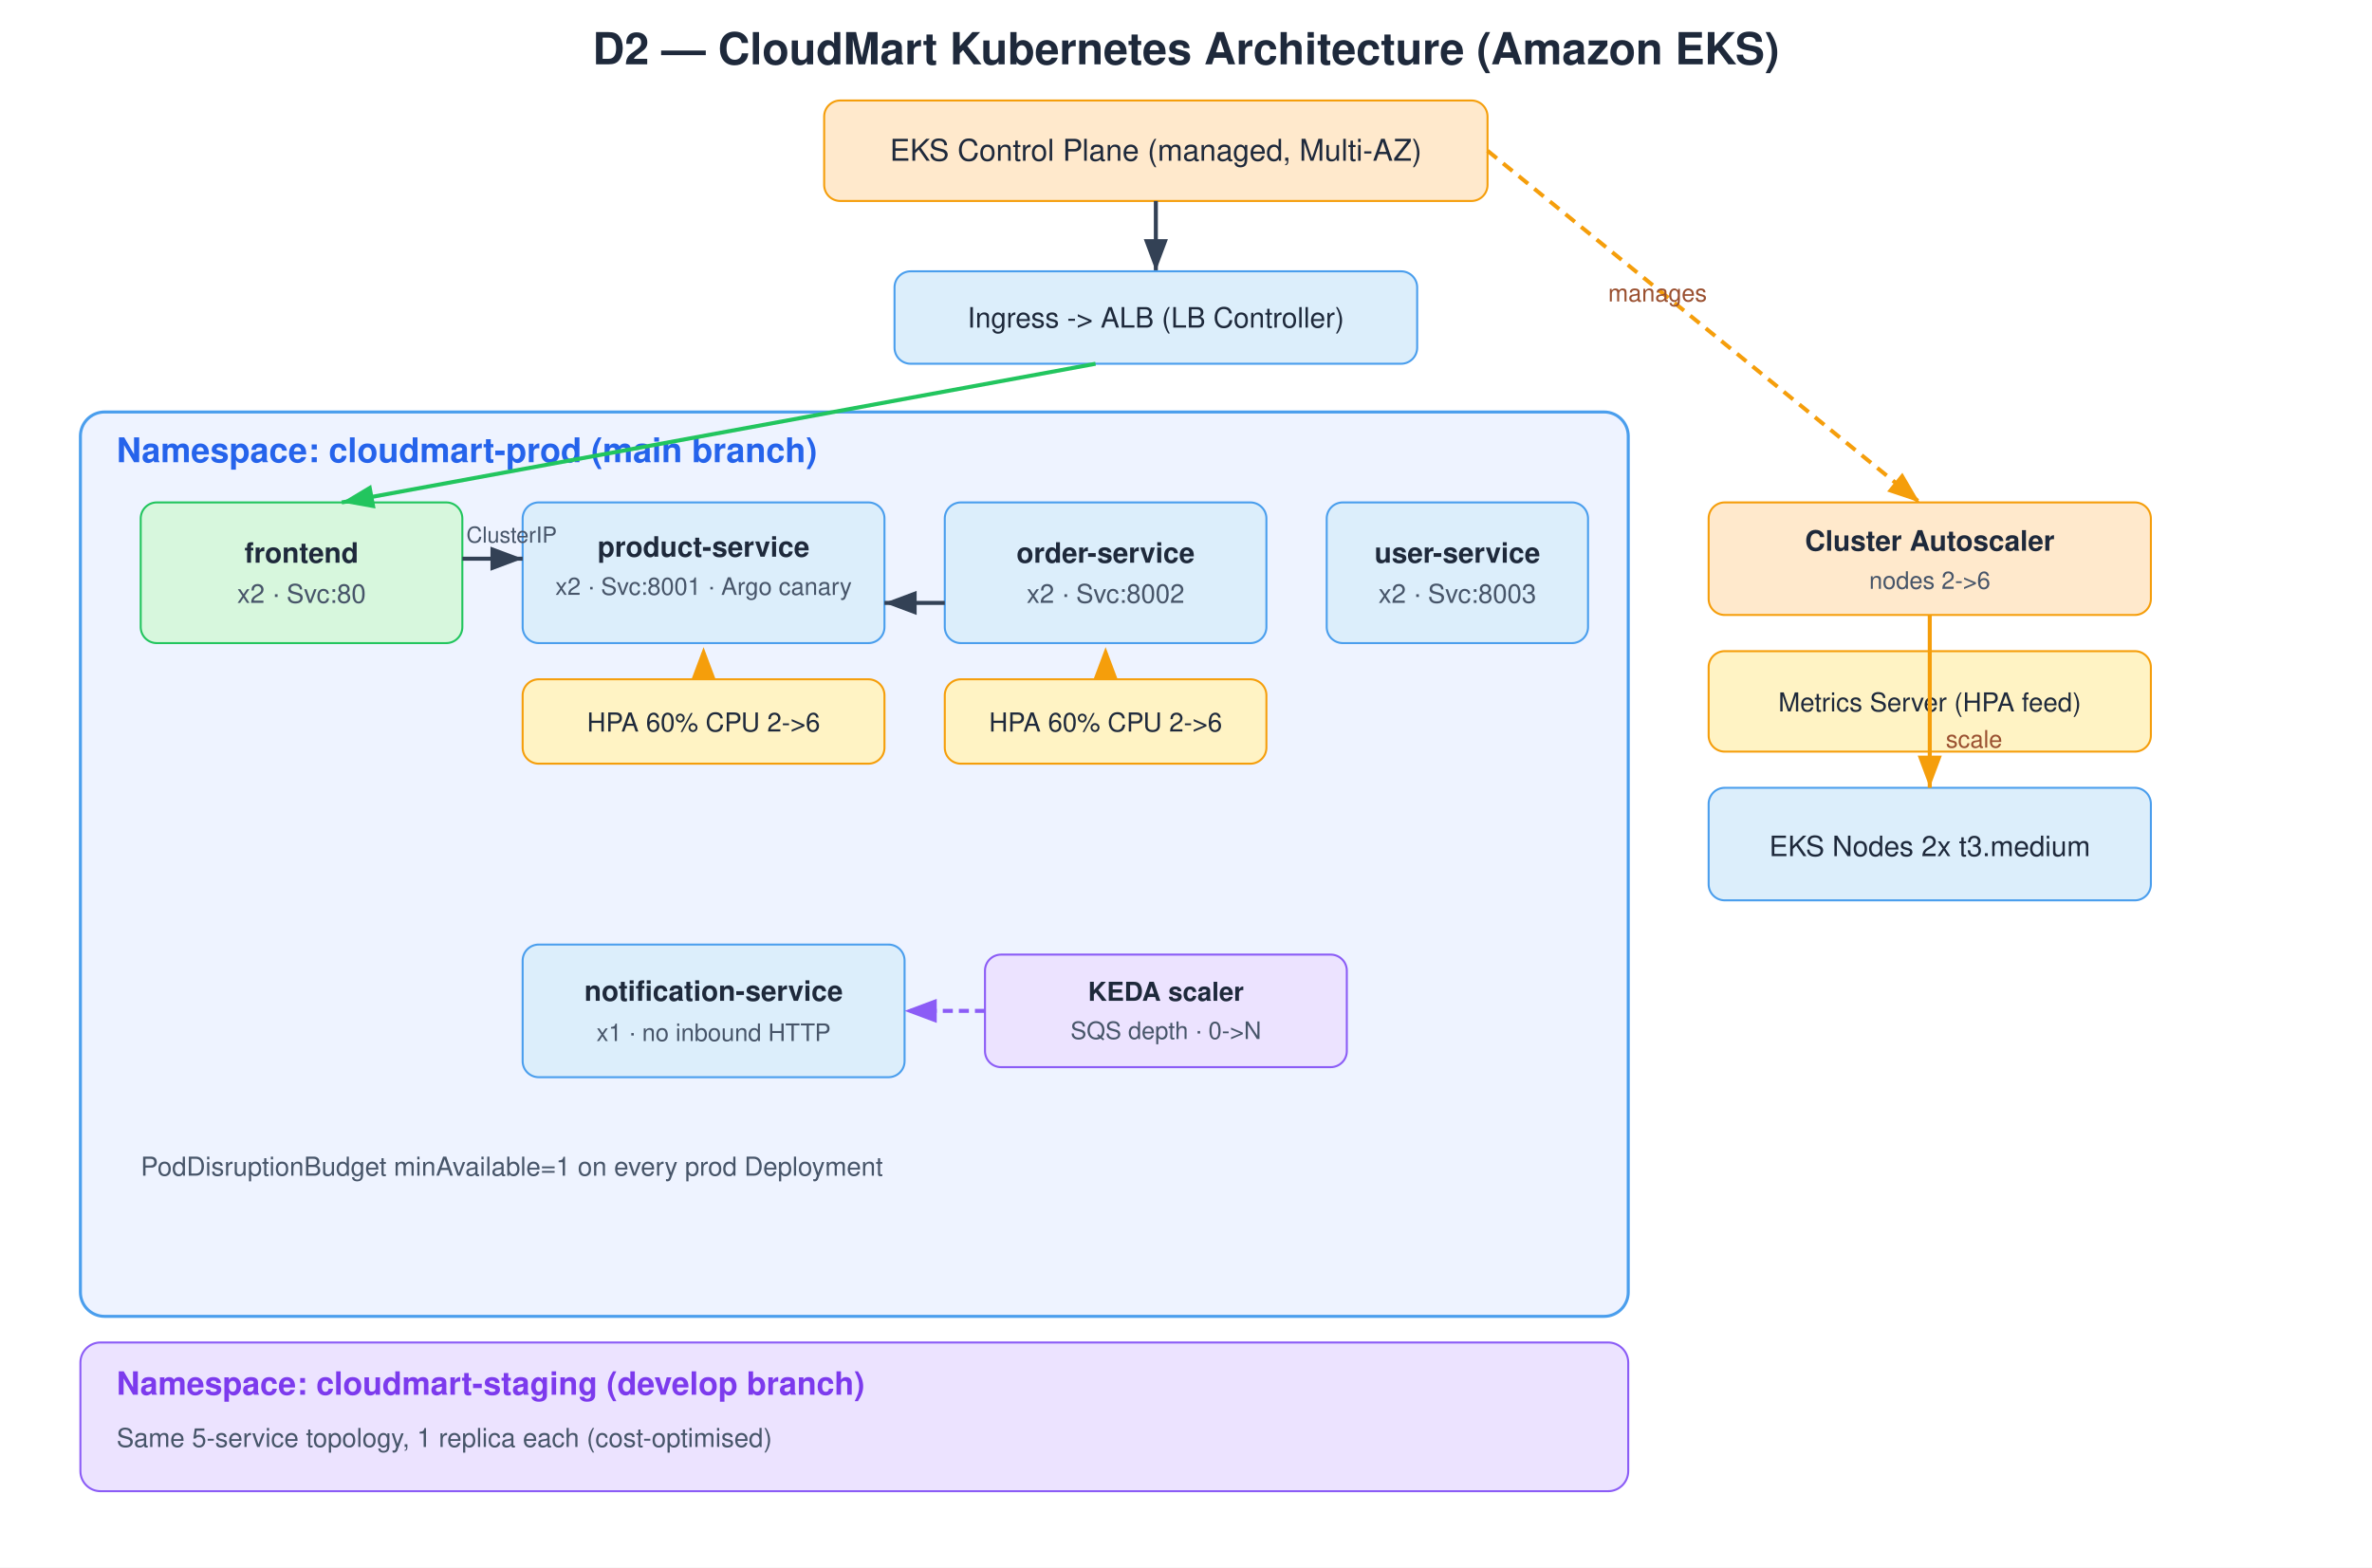
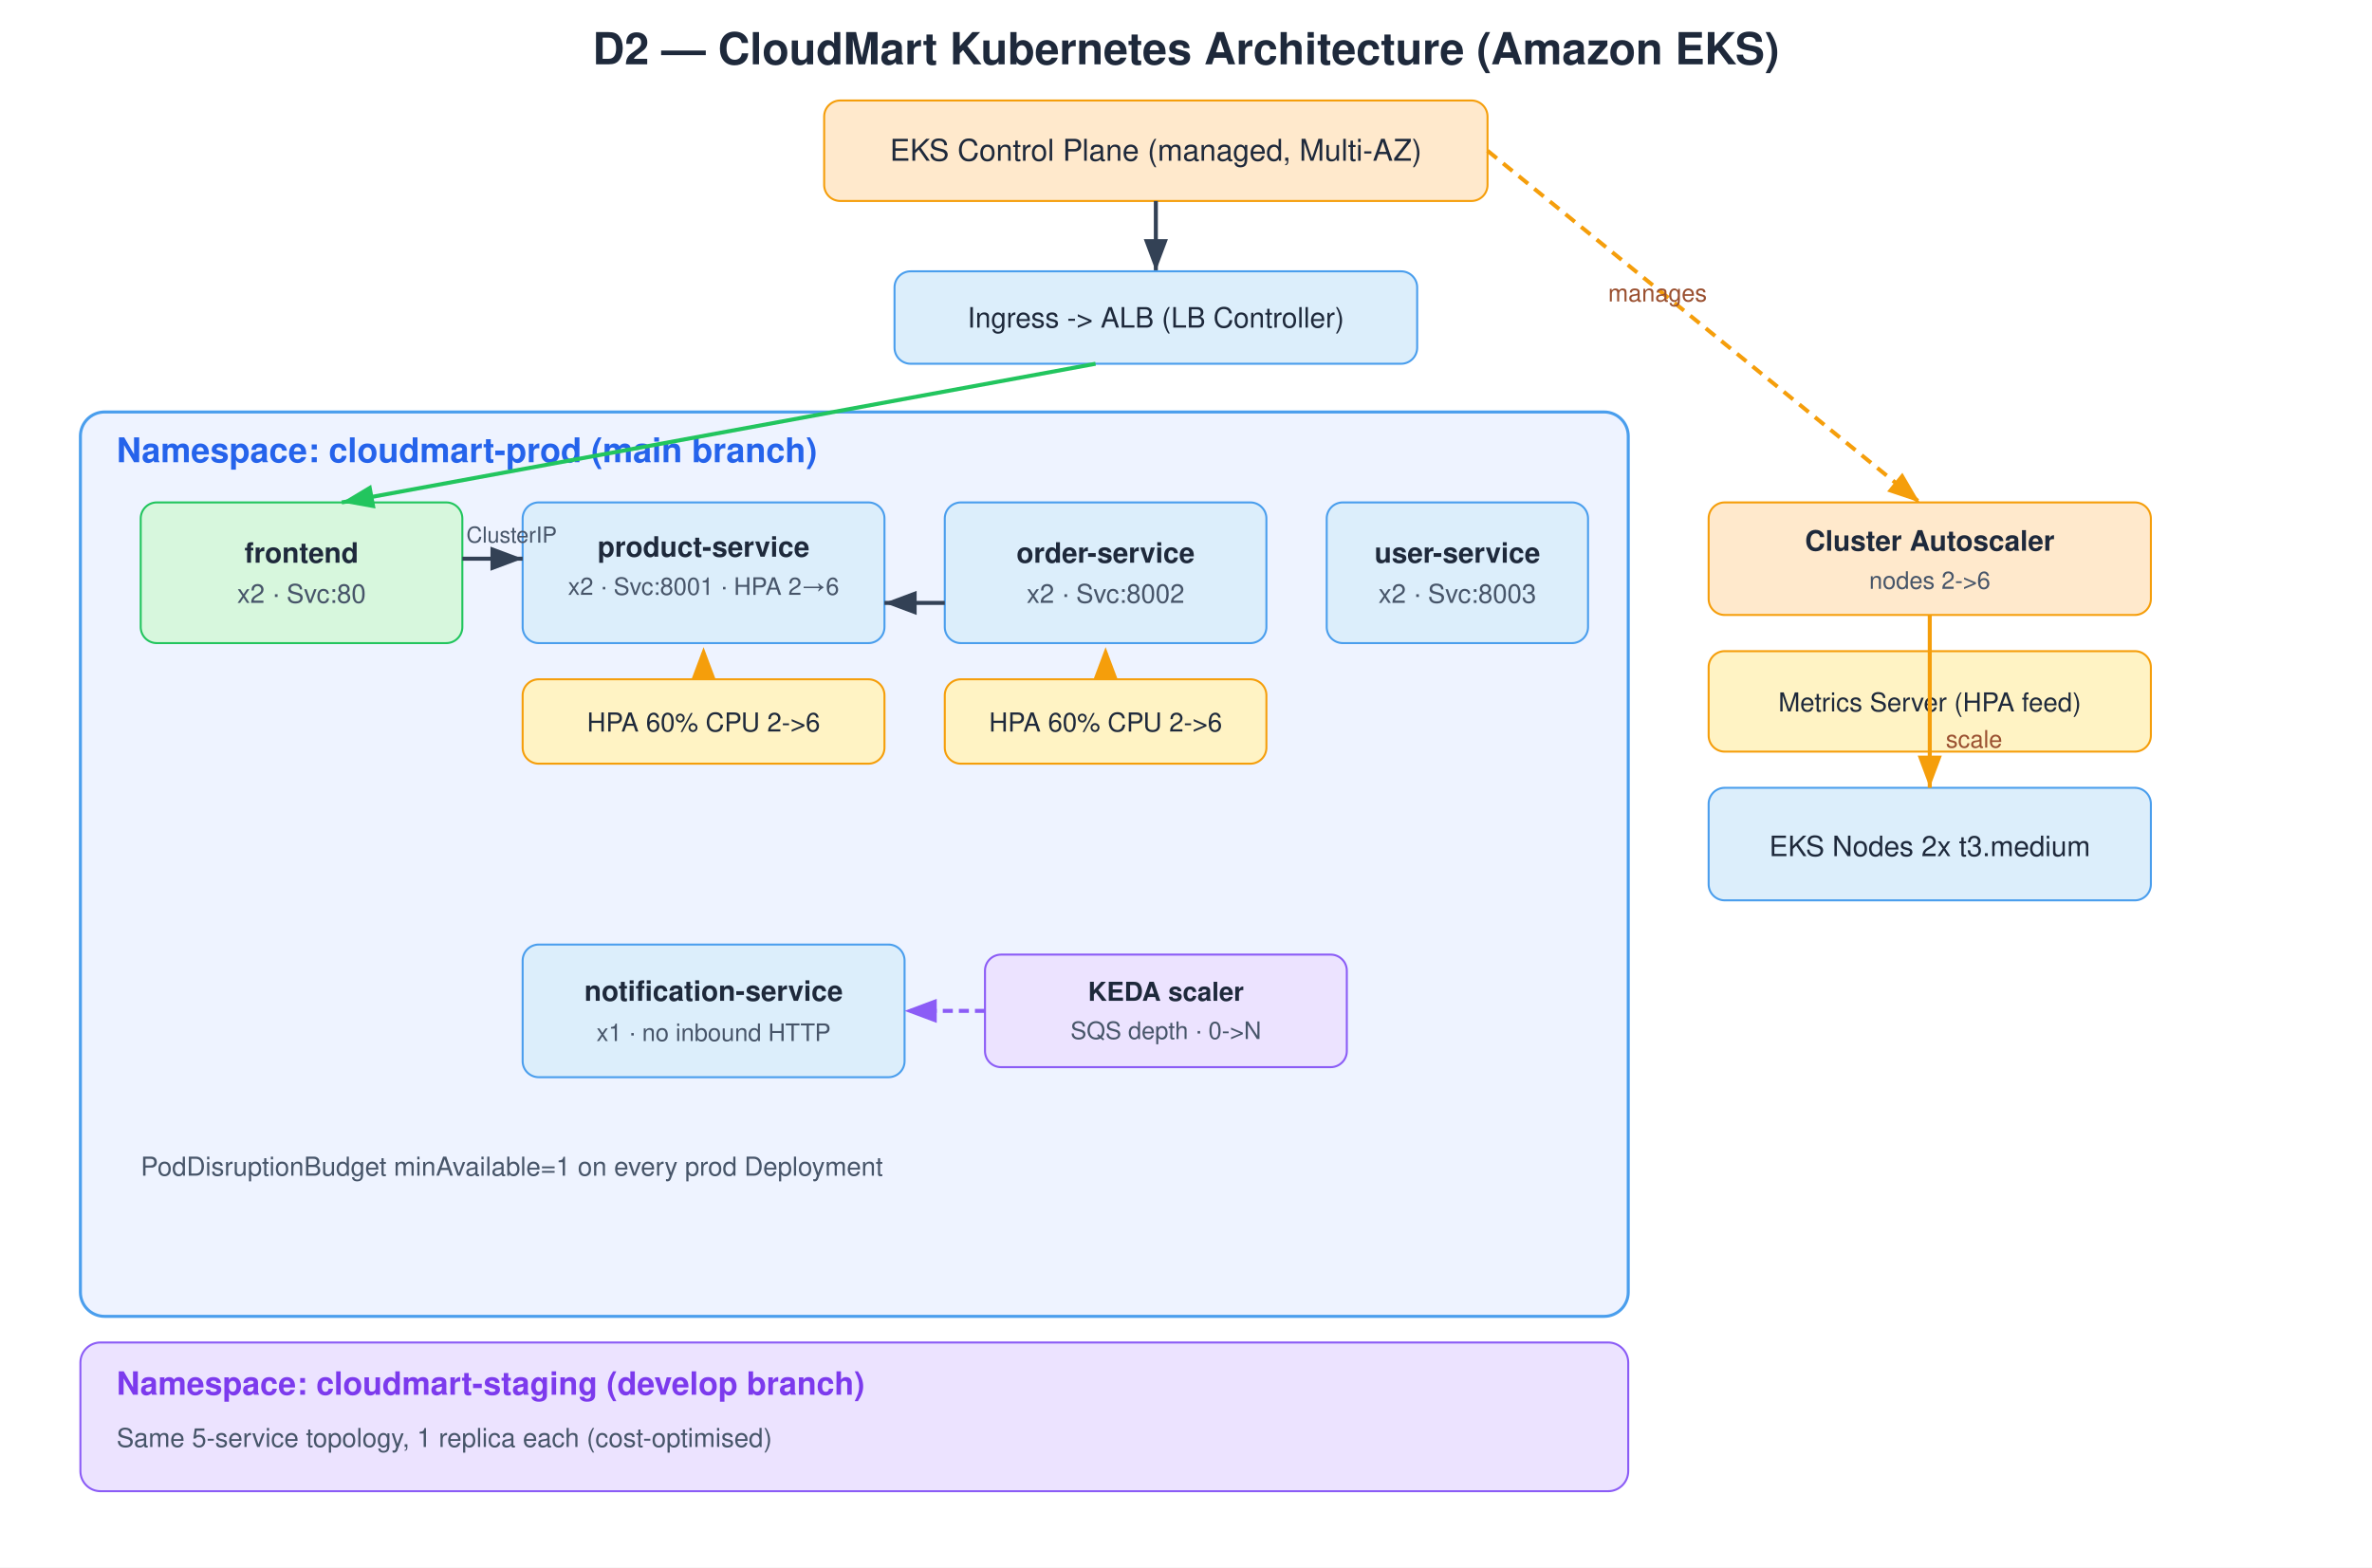
<svg xmlns="http://www.w3.org/2000/svg" viewBox="0 0 1180 780" font-family="Segoe UI, Helvetica, Arial, sans-serif">
  <defs>
    <marker id="ad" markerWidth="10" markerHeight="10" refX="8" refY="3" orient="auto">
      <path d="M0,0 L8,3 L0,6 Z" fill="#334155" />
    </marker>
    <marker id="ao" markerWidth="10" markerHeight="10" refX="8" refY="3" orient="auto">
      <path d="M0,0 L8,3 L0,6 Z" fill="#f59e0b" />
    </marker>
    <marker id="ag" markerWidth="10" markerHeight="10" refX="8" refY="3" orient="auto">
      <path d="M0,0 L8,3 L0,6 Z" fill="#22c55e" />
    </marker>
    <marker id="apu" markerWidth="10" markerHeight="10" refX="8" refY="3" orient="auto">
      <path d="M0,0 L8,3 L0,6 Z" fill="#8b5cf6" />
    </marker>
  </defs>
  <rect width="1180" height="780" fill="#ffffff" />
  <text x="590" y="32" text-anchor="middle" font-size="22" font-weight="700" fill="#1e293b">D2 — CloudMart Kubernetes Architecture (Amazon EKS)</text>
  <rect x="410" y="50" width="330" height="50" rx="8" fill="#ffe9cc" stroke="#f59e0b" />
  <text x="575" y="80" text-anchor="middle" font-size="15" fill="#1e293b">EKS Control Plane (managed, Multi-AZ)</text>
  <line x1="575" y1="100" x2="575" y2="135" stroke="#334155" stroke-width="2" marker-end="url(#ad)" />
  <rect x="445" y="135" width="260" height="46" rx="8" fill="#dceefb" stroke="#4a9eed" />
  <text x="575" y="163" text-anchor="middle" font-size="14" fill="#1e293b">Ingress -&gt; ALB (LB Controller)</text>
  <rect x="40" y="205" width="770" height="450" rx="12" fill="#eef3ff" stroke="#4a9eed" stroke-width="1.5" />
  <text x="58" y="230" font-size="17" font-weight="600" fill="#2563eb">Namespace: cloudmart-prod  (main branch)</text>
  <rect x="70" y="250" width="160" height="70" rx="8" fill="#d7f7dd" stroke="#22c55e" />
  <text x="150" y="280" text-anchor="middle" font-size="14" font-weight="600" fill="#1e293b">frontend</text>
  <text x="150" y="300" text-anchor="middle" font-size="13" fill="#475569">x2 · Svc:80</text>
  <rect x="260" y="250" width="180" height="70" rx="8" fill="#dceefb" stroke="#4a9eed" />
  <text x="350" y="277" text-anchor="middle" font-size="14" font-weight="600" fill="#1e293b">product-service</text>
-   <text x="350" y="296" text-anchor="middle" font-size="12" fill="#475569">x2 · Svc:8001 · Argo canary</text>
+   <text x="350" y="296" text-anchor="middle" font-size="12" fill="#475569">x2 · Svc:8001 · HPA 2→6</text>
  <rect x="470" y="250" width="160" height="70" rx="8" fill="#dceefb" stroke="#4a9eed" />
  <text x="550" y="280" text-anchor="middle" font-size="14" font-weight="600" fill="#1e293b">order-service</text>
  <text x="550" y="300" text-anchor="middle" font-size="13" fill="#475569">x2 · Svc:8002</text>
  <rect x="660" y="250" width="130" height="70" rx="8" fill="#dceefb" stroke="#4a9eed" />
  <text x="725" y="280" text-anchor="middle" font-size="14" font-weight="600" fill="#1e293b">user-service</text>
  <text x="725" y="300" text-anchor="middle" font-size="13" fill="#475569">x2 · Svc:8003</text>
  <line x1="545" y1="181" x2="170" y2="250" stroke="#22c55e" stroke-width="2" marker-end="url(#ag)" />
  <line x1="230" y1="278" x2="260" y2="278" stroke="#334155" stroke-width="2" marker-end="url(#ad)" />
  <text x="232" y="270" font-size="11" fill="#475569">ClusterIP</text>
  <line x1="470" y1="300" x2="440" y2="300" stroke="#334155" stroke-width="2" marker-end="url(#ad)" />
  <rect x="260" y="338" width="180" height="42" rx="8" fill="#fff3c4" stroke="#f59e0b" />
  <text x="350" y="364" text-anchor="middle" font-size="13" fill="#1e293b">HPA 60% CPU  2-&gt;6</text>
  <rect x="470" y="338" width="160" height="42" rx="8" fill="#fff3c4" stroke="#f59e0b" />
  <text x="550" y="364" text-anchor="middle" font-size="13" fill="#1e293b">HPA 60% CPU  2-&gt;6</text>
  <line x1="350" y1="338" x2="350" y2="322" stroke="#f59e0b" stroke-width="2" stroke-dasharray="5 3" marker-end="url(#ao)" />
  <line x1="550" y1="338" x2="550" y2="322" stroke="#f59e0b" stroke-width="2" stroke-dasharray="5 3" marker-end="url(#ao)" />
  <rect x="260" y="470" width="190" height="66" rx="8" fill="#dceefb" stroke="#4a9eed" />
  <text x="355" y="498" text-anchor="middle" font-size="14" font-weight="600" fill="#1e293b">notification-service</text>
  <text x="355" y="518" text-anchor="middle" font-size="12" fill="#475569">x1 · no inbound HTTP</text>
  <rect x="490" y="475" width="180" height="56" rx="8" fill="#ece3ff" stroke="#8b5cf6" />
  <text x="580" y="498" text-anchor="middle" font-size="13" font-weight="600" fill="#1e293b">KEDA scaler</text>
  <text x="580" y="517" text-anchor="middle" font-size="12" fill="#475569">SQS depth · 0-&gt;N</text>
  <line x1="490" y1="503" x2="450" y2="503" stroke="#8b5cf6" stroke-width="2" stroke-dasharray="5 3" marker-end="url(#apu)" />
  <text x="70" y="585" font-size="13" fill="#475569">PodDisruptionBudget minAvailable=1 on every prod Deployment</text>
  <rect x="40" y="668" width="770" height="74" rx="10" fill="#ece3ff" stroke="#8b5cf6" />
  <text x="58" y="694" font-size="16" font-weight="600" fill="#7c3aed">Namespace: cloudmart-staging  (develop branch)</text>
  <text x="58" y="720" font-size="13" fill="#475569">Same 5-service topology, 1 replica each (cost-optimised)</text>
  <rect x="850" y="250" width="220" height="56" rx="8" fill="#ffe9cc" stroke="#f59e0b" />
  <text x="960" y="274" text-anchor="middle" font-size="14" font-weight="600" fill="#1e293b">Cluster Autoscaler</text>
  <text x="960" y="293" text-anchor="middle" font-size="12" fill="#475569">nodes 2-&gt;6</text>
  <rect x="850" y="324" width="220" height="50" rx="8" fill="#fff3c4" stroke="#f59e0b" />
  <text x="960" y="354" text-anchor="middle" font-size="13" fill="#1e293b">Metrics Server (HPA feed)</text>
  <rect x="850" y="392" width="220" height="56" rx="8" fill="#dceefb" stroke="#4a9eed" />
  <text x="960" y="426" text-anchor="middle" font-size="14" fill="#1e293b">EKS Nodes 2x t3.medium</text>
  <line x1="960" y1="306" x2="960" y2="392" stroke="#f59e0b" stroke-width="2" marker-end="url(#ao)" />
  <text x="968" y="372" font-size="12" fill="#9a5030">scale</text>
  <line x1="740" y1="75" x2="955" y2="250" stroke="#f59e0b" stroke-width="2" stroke-dasharray="6 4" marker-end="url(#ao)" />
  <text x="800" y="150" font-size="12" fill="#9a5030">manages</text>
</svg>
